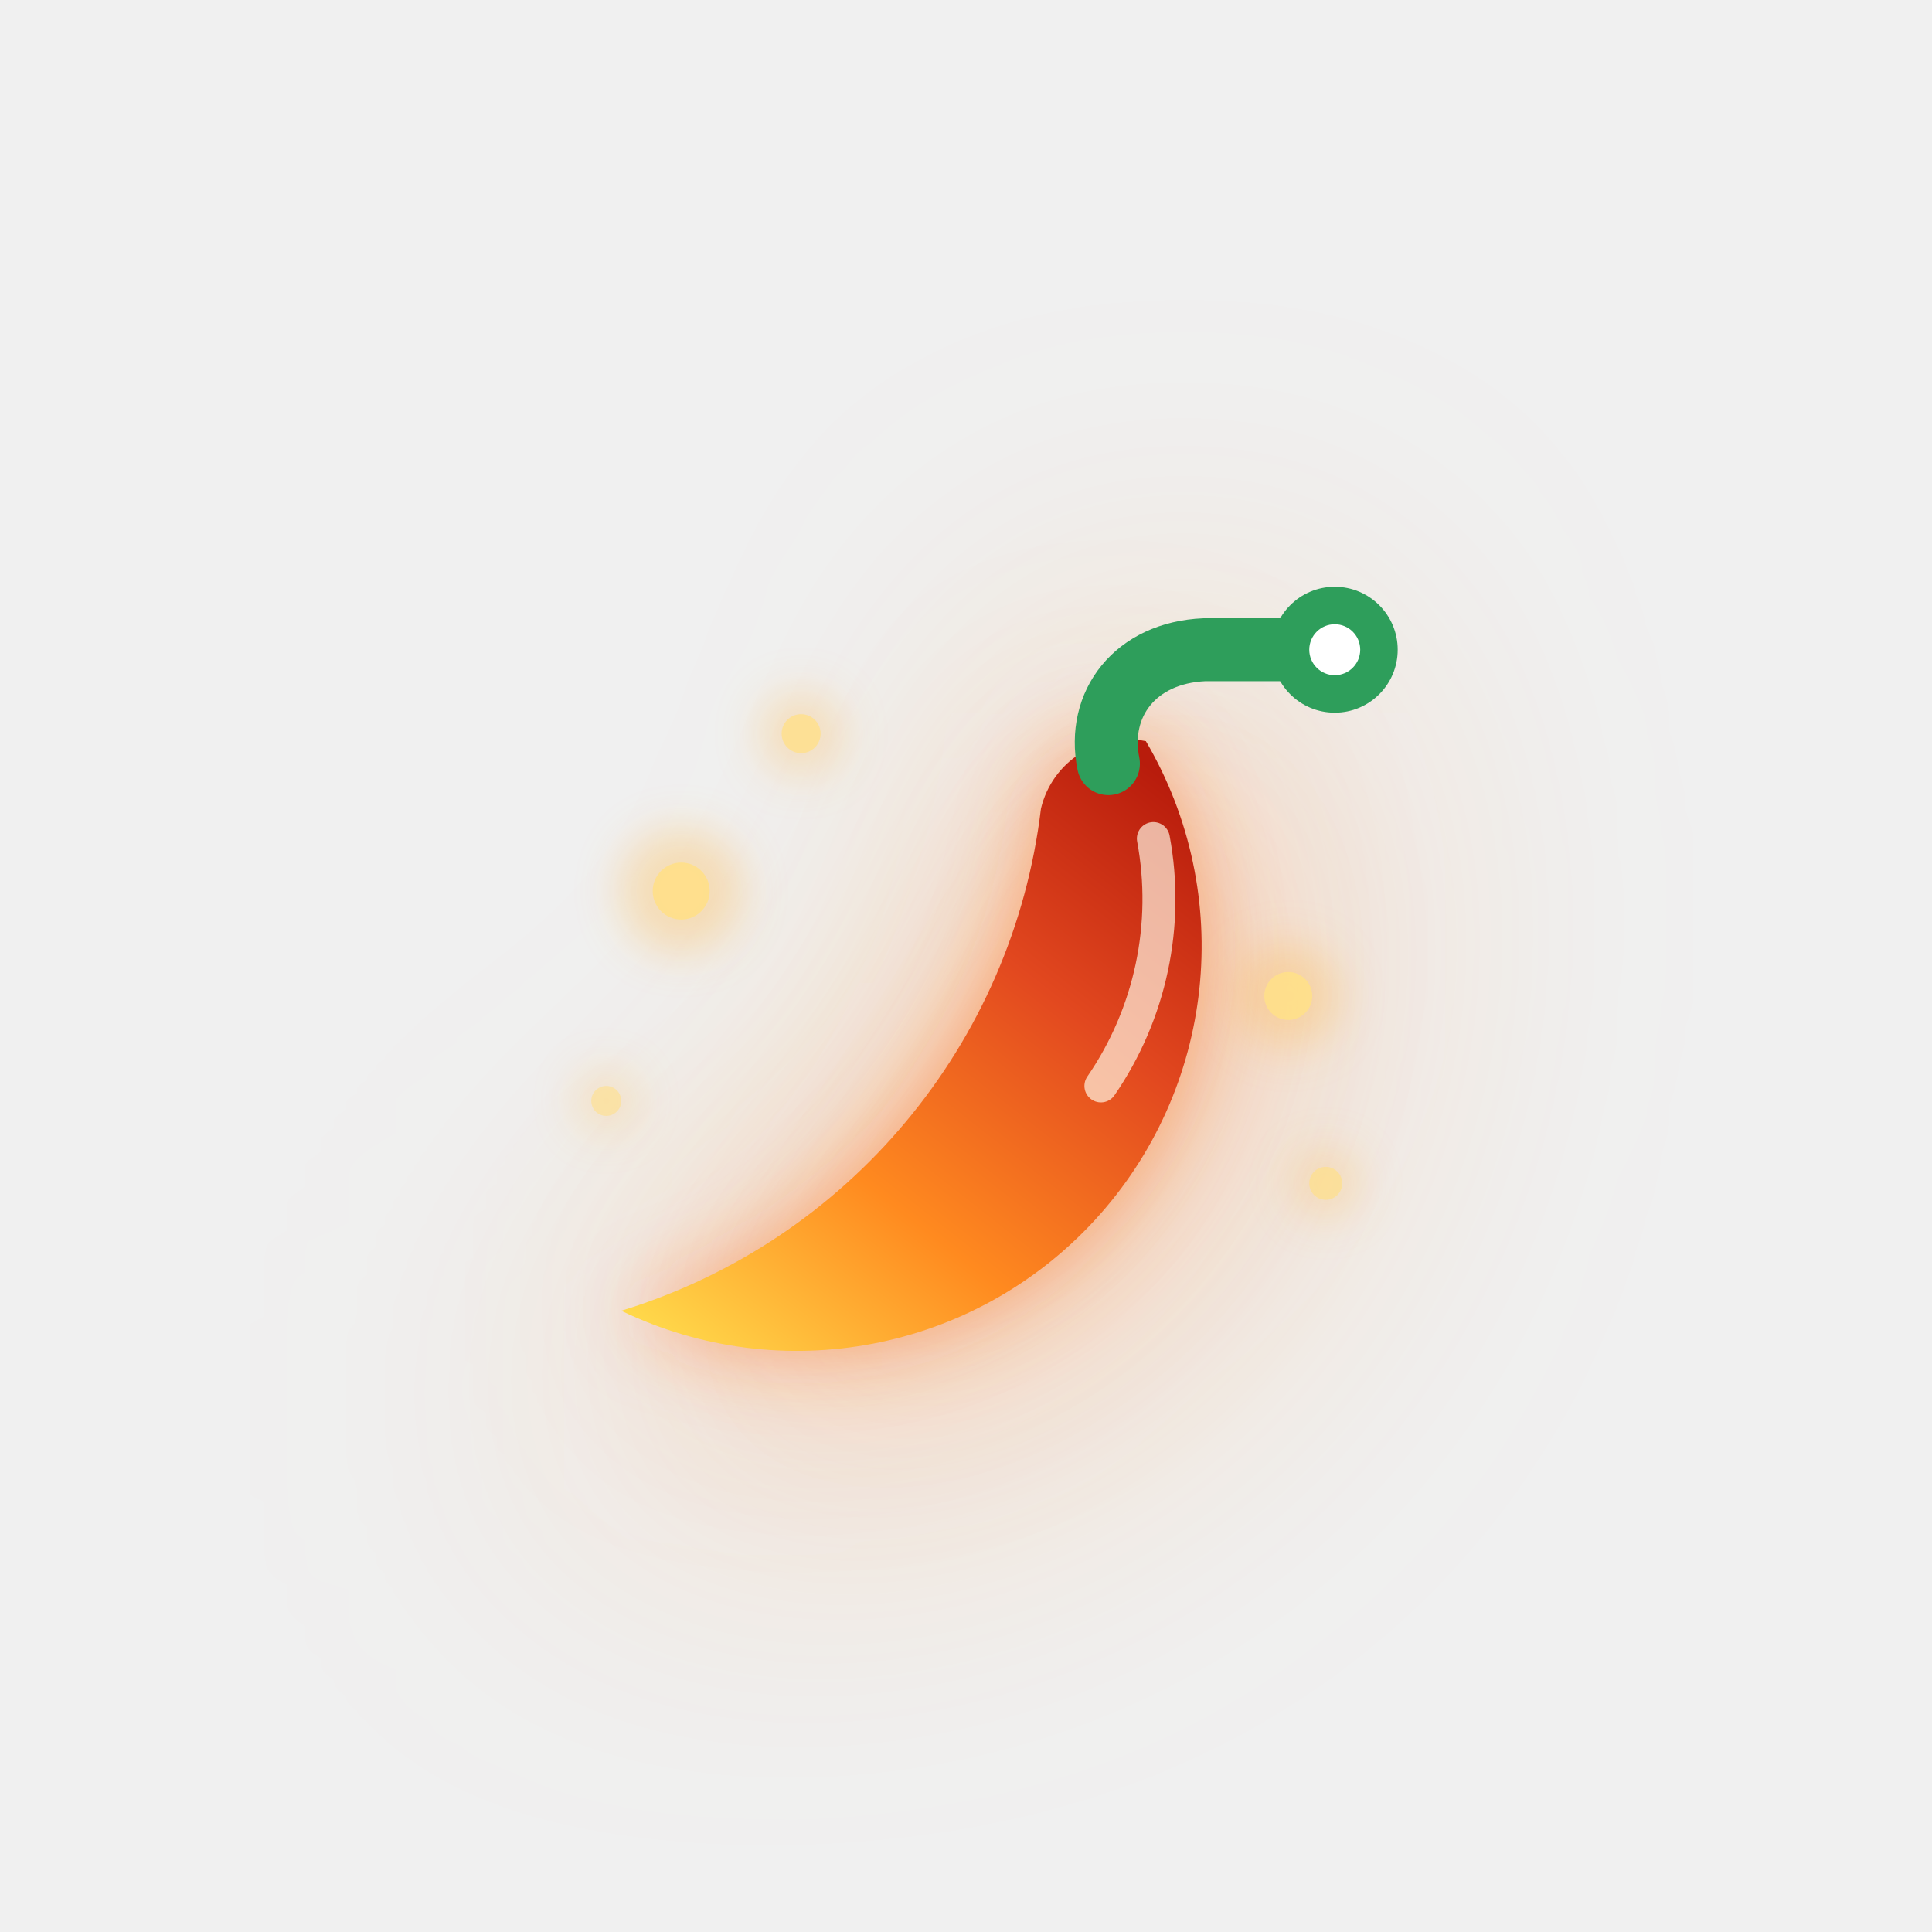
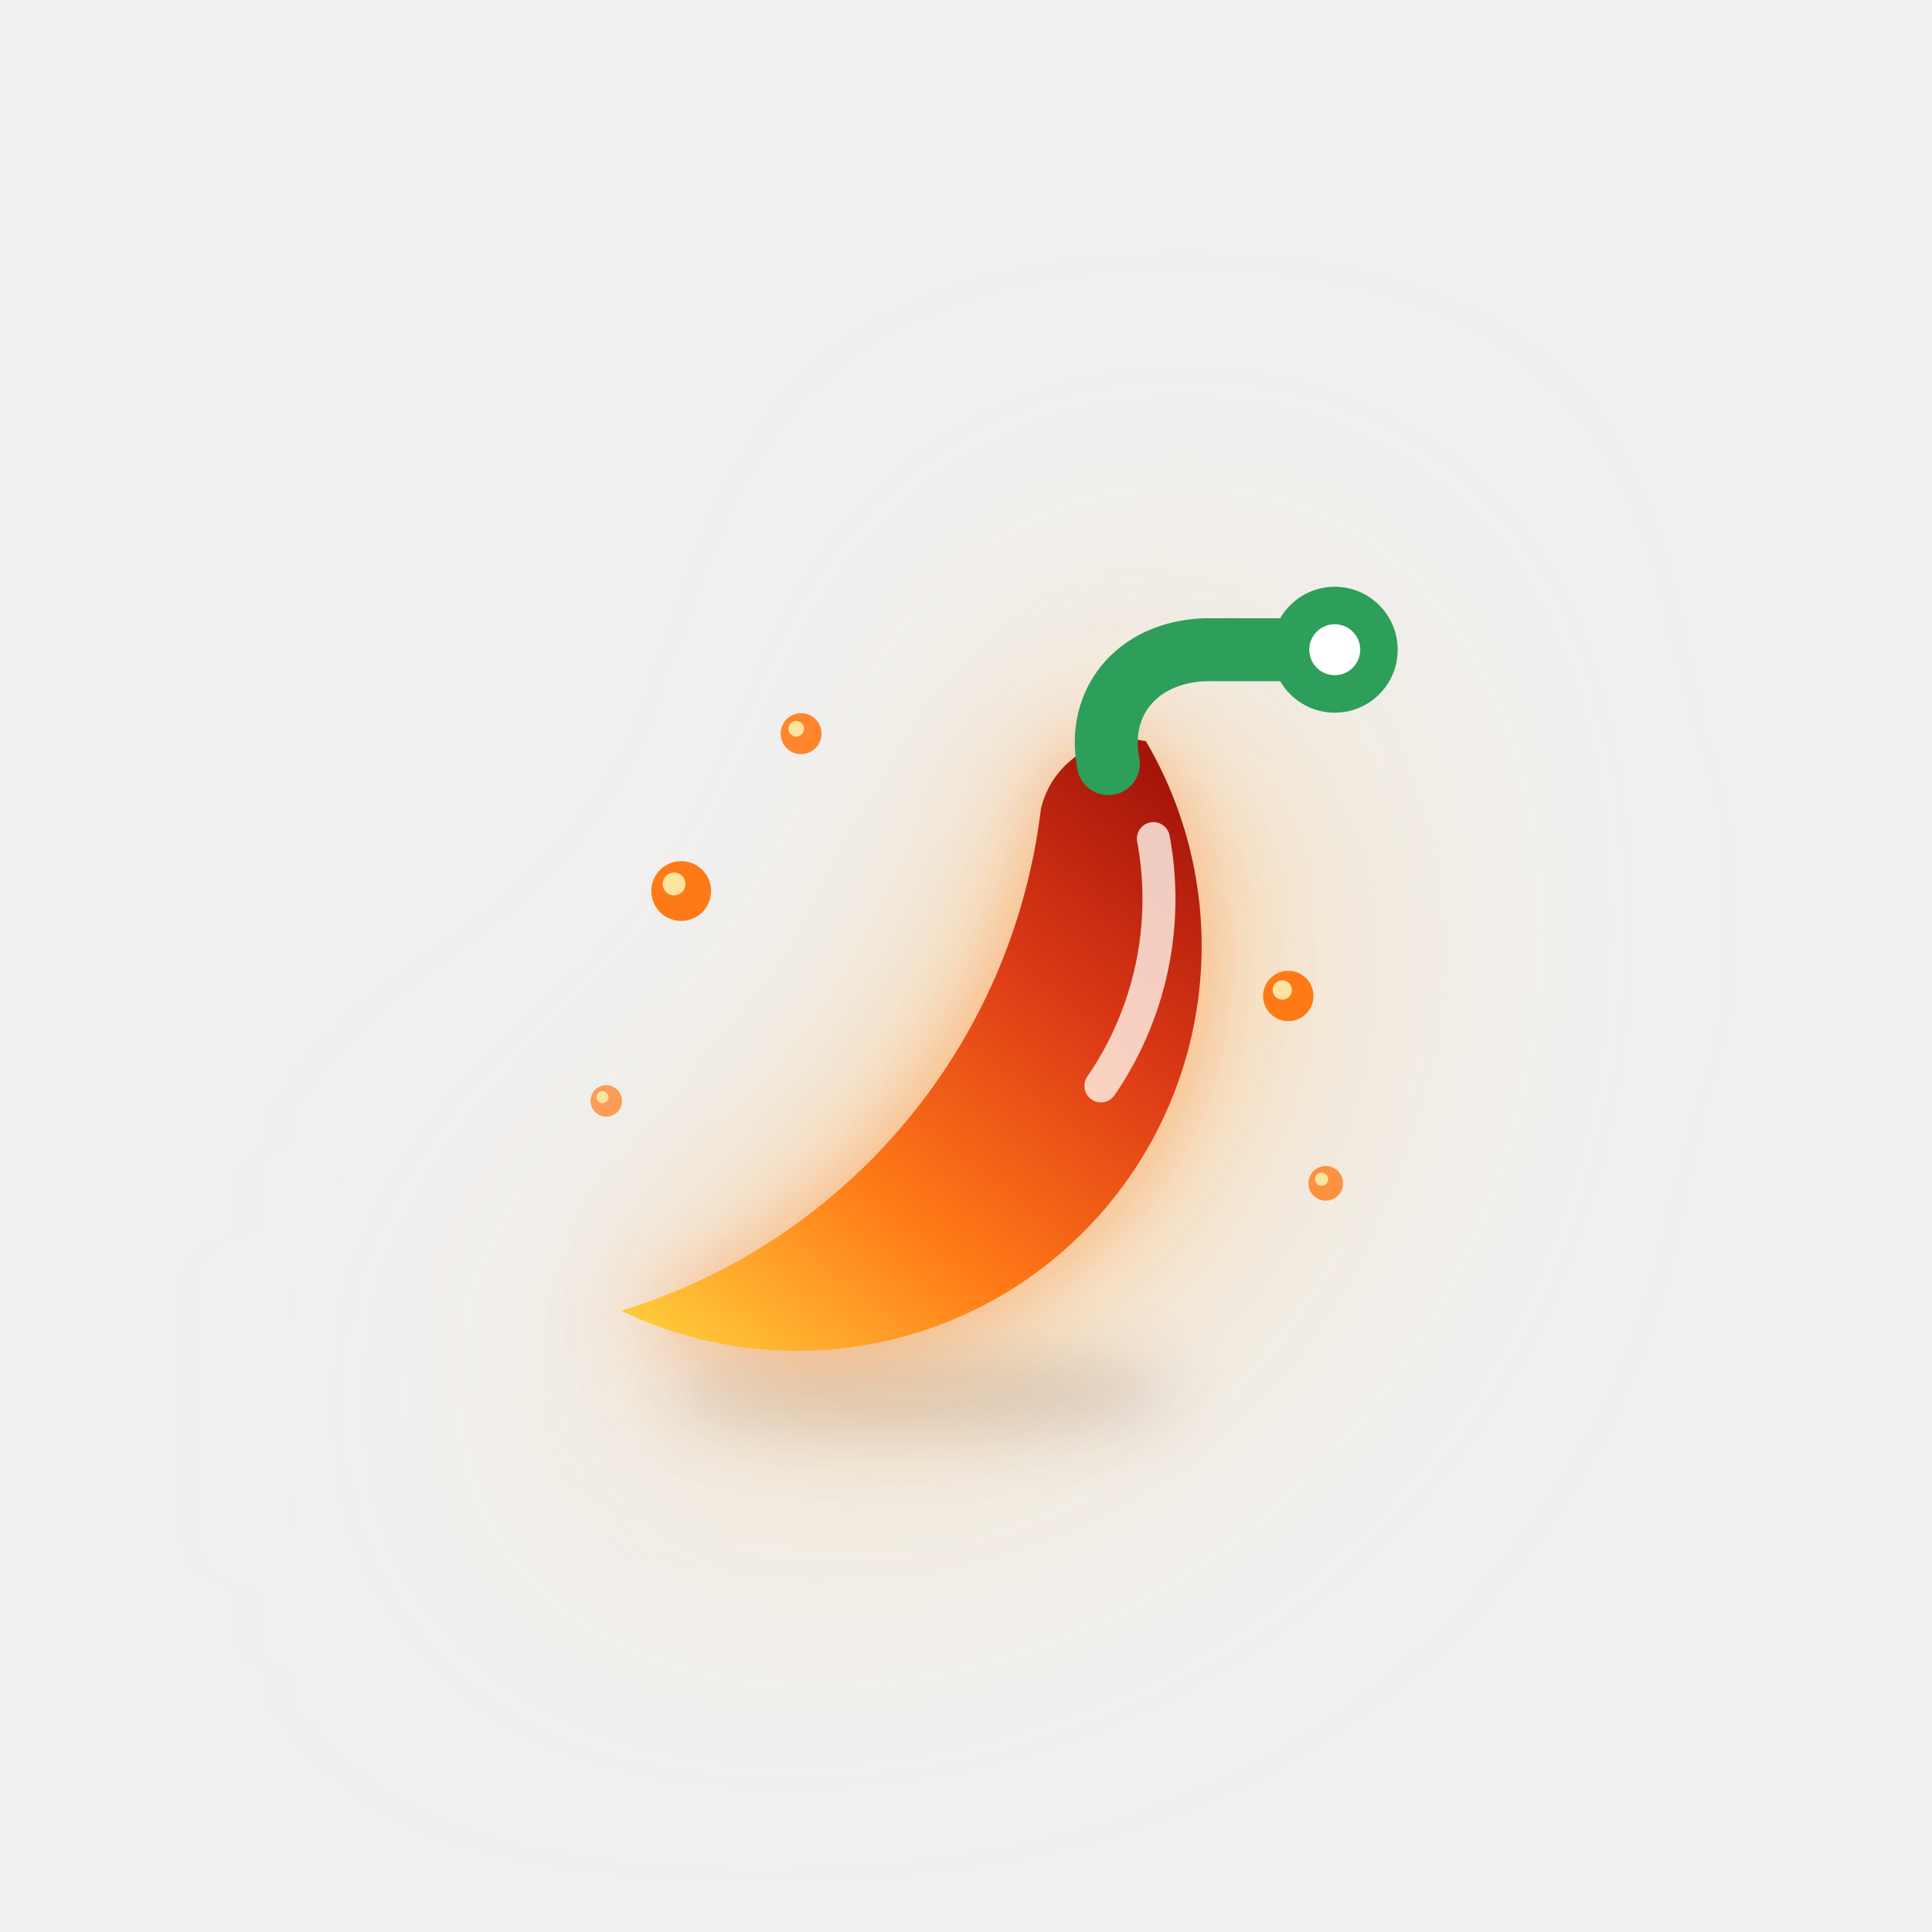
<svg xmlns="http://www.w3.org/2000/svg" viewBox="-26 -26 116 116">
  <defs>
    <linearGradient id="hot" x1=".1" y1="1" x2=".85" y2="0">
-       <stop offset="0" stop-color="#ffd84a" />
-       <stop offset=".33" stop-color="#ff8a1f" />
-       <stop offset=".68" stop-color="#e2481f" />
-       <stop offset="1" stop-color="#b81c0c" />
+       <stop offset="0" stop-color="#ffc93a" />
+       <stop offset=".33" stop-color="#ff7a17" />
+       <stop offset=".68" stop-color="#dd3a16" />
+       <stop offset="1" stop-color="#a5150a" />
    </linearGradient>
    <filter id="near" x="-50%" y="-50%" width="200%" height="200%">
-       <feGaussianBlur stdDeviation="2.6" />
+       <feGaussianBlur stdDeviation="2.4" />
    </filter>
    <filter id="far" x="-80%" y="-80%" width="260%" height="260%">
-       <feGaussianBlur stdDeviation="7" />
+       <feGaussianBlur stdDeviation="6.5" />
    </filter>
    <filter id="wide" x="-150%" y="-150%" width="400%" height="400%">
      <feGaussianBlur stdDeviation="9" />
    </filter>
-     <filter id="spark" x="-200%" y="-200%" width="500%" height="500%">
-       <feGaussianBlur stdDeviation="1.4" />
+     <filter id="shadow" x="-50%" y="-200%" width="200%" height="500%">
+       <feGaussianBlur stdDeviation="2.2" />
    </filter>
  </defs>
  <g transform="translate(3.2 3.2) scale(.9)">
-     <path d="M44 17A27 27 0 0 1 9 55A40 40 0 0 0 37 21.5A6 6 0 0 1 44 17Z" fill="#ff7a1f" opacity="0.30" filter="url(#wide)" transform="translate(28 36) scale(1.35) translate(-28 -36)" />
-     <path d="M44 17A27 27 0 0 1 9 55A40 40 0 0 0 37 21.5A6 6 0 0 1 44 17Z" fill="#ff8a2a" opacity="0.28" filter="url(#far)" />
-     <path d="M44 17A27 27 0 0 1 9 55A40 40 0 0 0 37 21.5A6 6 0 0 1 44 17Z" fill="#ff6a1a" opacity="0.47" filter="url(#near)" />
-     <circle cx="13" cy="27" r="4.18" fill="#ffb238" opacity="0.31" filter="url(#spark)" />
-     <circle cx="13" cy="27" r="1.9" fill="#ffe08a" opacity="0.95" />
-     <circle cx="21" cy="16.5" r="2.86" fill="#ffb238" opacity="0.26" filter="url(#spark)" />
-     <circle cx="21" cy="16.5" r="1.3" fill="#ffe08a" opacity="0.80" />
-     <circle cx="53.5" cy="34" r="3.52" fill="#ffb238" opacity="0.30" filter="url(#spark)" />
-     <circle cx="53.5" cy="34" r="1.6" fill="#ffe08a" opacity="0.90" />
-     <circle cx="56" cy="46.5" r="2.42" fill="#ffb238" opacity="0.23" filter="url(#spark)" />
-     <circle cx="56" cy="46.5" r="1.1" fill="#ffe08a" opacity="0.70" />
-     <circle cx="8" cy="41" r="2.2" fill="#ffb238" opacity="0.20" filter="url(#spark)" />
-     <circle cx="8" cy="41" r="1.0" fill="#ffe08a" opacity="0.60" />
+     <ellipse cx="29" cy="60.5" rx="17" ry="2.6" fill="#5a2a12" opacity=".22" filter="url(#shadow)" />
+     <path d="M44 17A27 27 0 0 1 9 55A40 40 0 0 0 37 21.5A6 6 0 0 1 44 17Z" fill="#ffd08a" opacity=".55" filter="url(#wide)" transform="translate(28 36) scale(1.35) translate(-28 -36)" />
+     <path d="M44 17A27 27 0 0 1 9 55A40 40 0 0 0 37 21.5A6 6 0 0 1 44 17Z" fill="#ffb15c" opacity=".55" filter="url(#far)" />
+     <path d="M44 17A27 27 0 0 1 9 55A40 40 0 0 0 37 21.5A6 6 0 0 1 44 17Z" fill="#ff8a3a" opacity=".45" filter="url(#near)" />
+     <circle cx="13" cy="27" r="1.995" fill="#ff7a17" opacity="1.00" />
+     <circle cx="12.525" cy="26.525" r="0.76" fill="#ffe3a0" />
+     <circle cx="21" cy="16.5" r="1.365" fill="#ff7a17" opacity="0.90" />
+     <circle cx="20.675" cy="16.175" r="0.52" fill="#ffe3a0" />
+     <circle cx="53.5" cy="34" r="1.68" fill="#ff7a17" opacity="1.00" />
+     <circle cx="53.1" cy="33.6" r="0.64" fill="#ffe3a0" />
+     <circle cx="56" cy="46.5" r="1.155" fill="#ff7a17" opacity="0.80" />
+     <circle cx="55.725" cy="46.225" r="0.44" fill="#ffe3a0" />
+     <circle cx="8" cy="41" r="1.05" fill="#ff7a17" opacity="0.70" />
+     <circle cx="7.75" cy="40.75" r="0.4" fill="#ffe3a0" />
    <path d="M44 17A27 27 0 0 1 9 55A40 40 0 0 0 37 21.5A6 6 0 0 1 44 17Z" fill="url(#hot)" />
-     <path d="M44.5 23.5A22 22 0 0 1 41 40" fill="none" stroke="#fff3e0" stroke-opacity=".7" stroke-width="2.2" stroke-linecap="round" />
+     <path d="M44.5 23.5A22 22 0 0 1 41 40" fill="none" stroke="#fff6ec" stroke-opacity=".8" stroke-width="2.2" stroke-linecap="round" />
    <path d="M41.5 18.5c-.8-4 1.8-7.4 6.4-7.6H53" fill="none" stroke="#2e9e5b" stroke-width="4.2" stroke-linecap="round" stroke-linejoin="round" />
    <circle cx="56.6" cy="10.9" r="4.2" fill="#2e9e5b" />
    <circle cx="56.6" cy="10.9" r="1.7" fill="#fff" />
  </g>
</svg>
